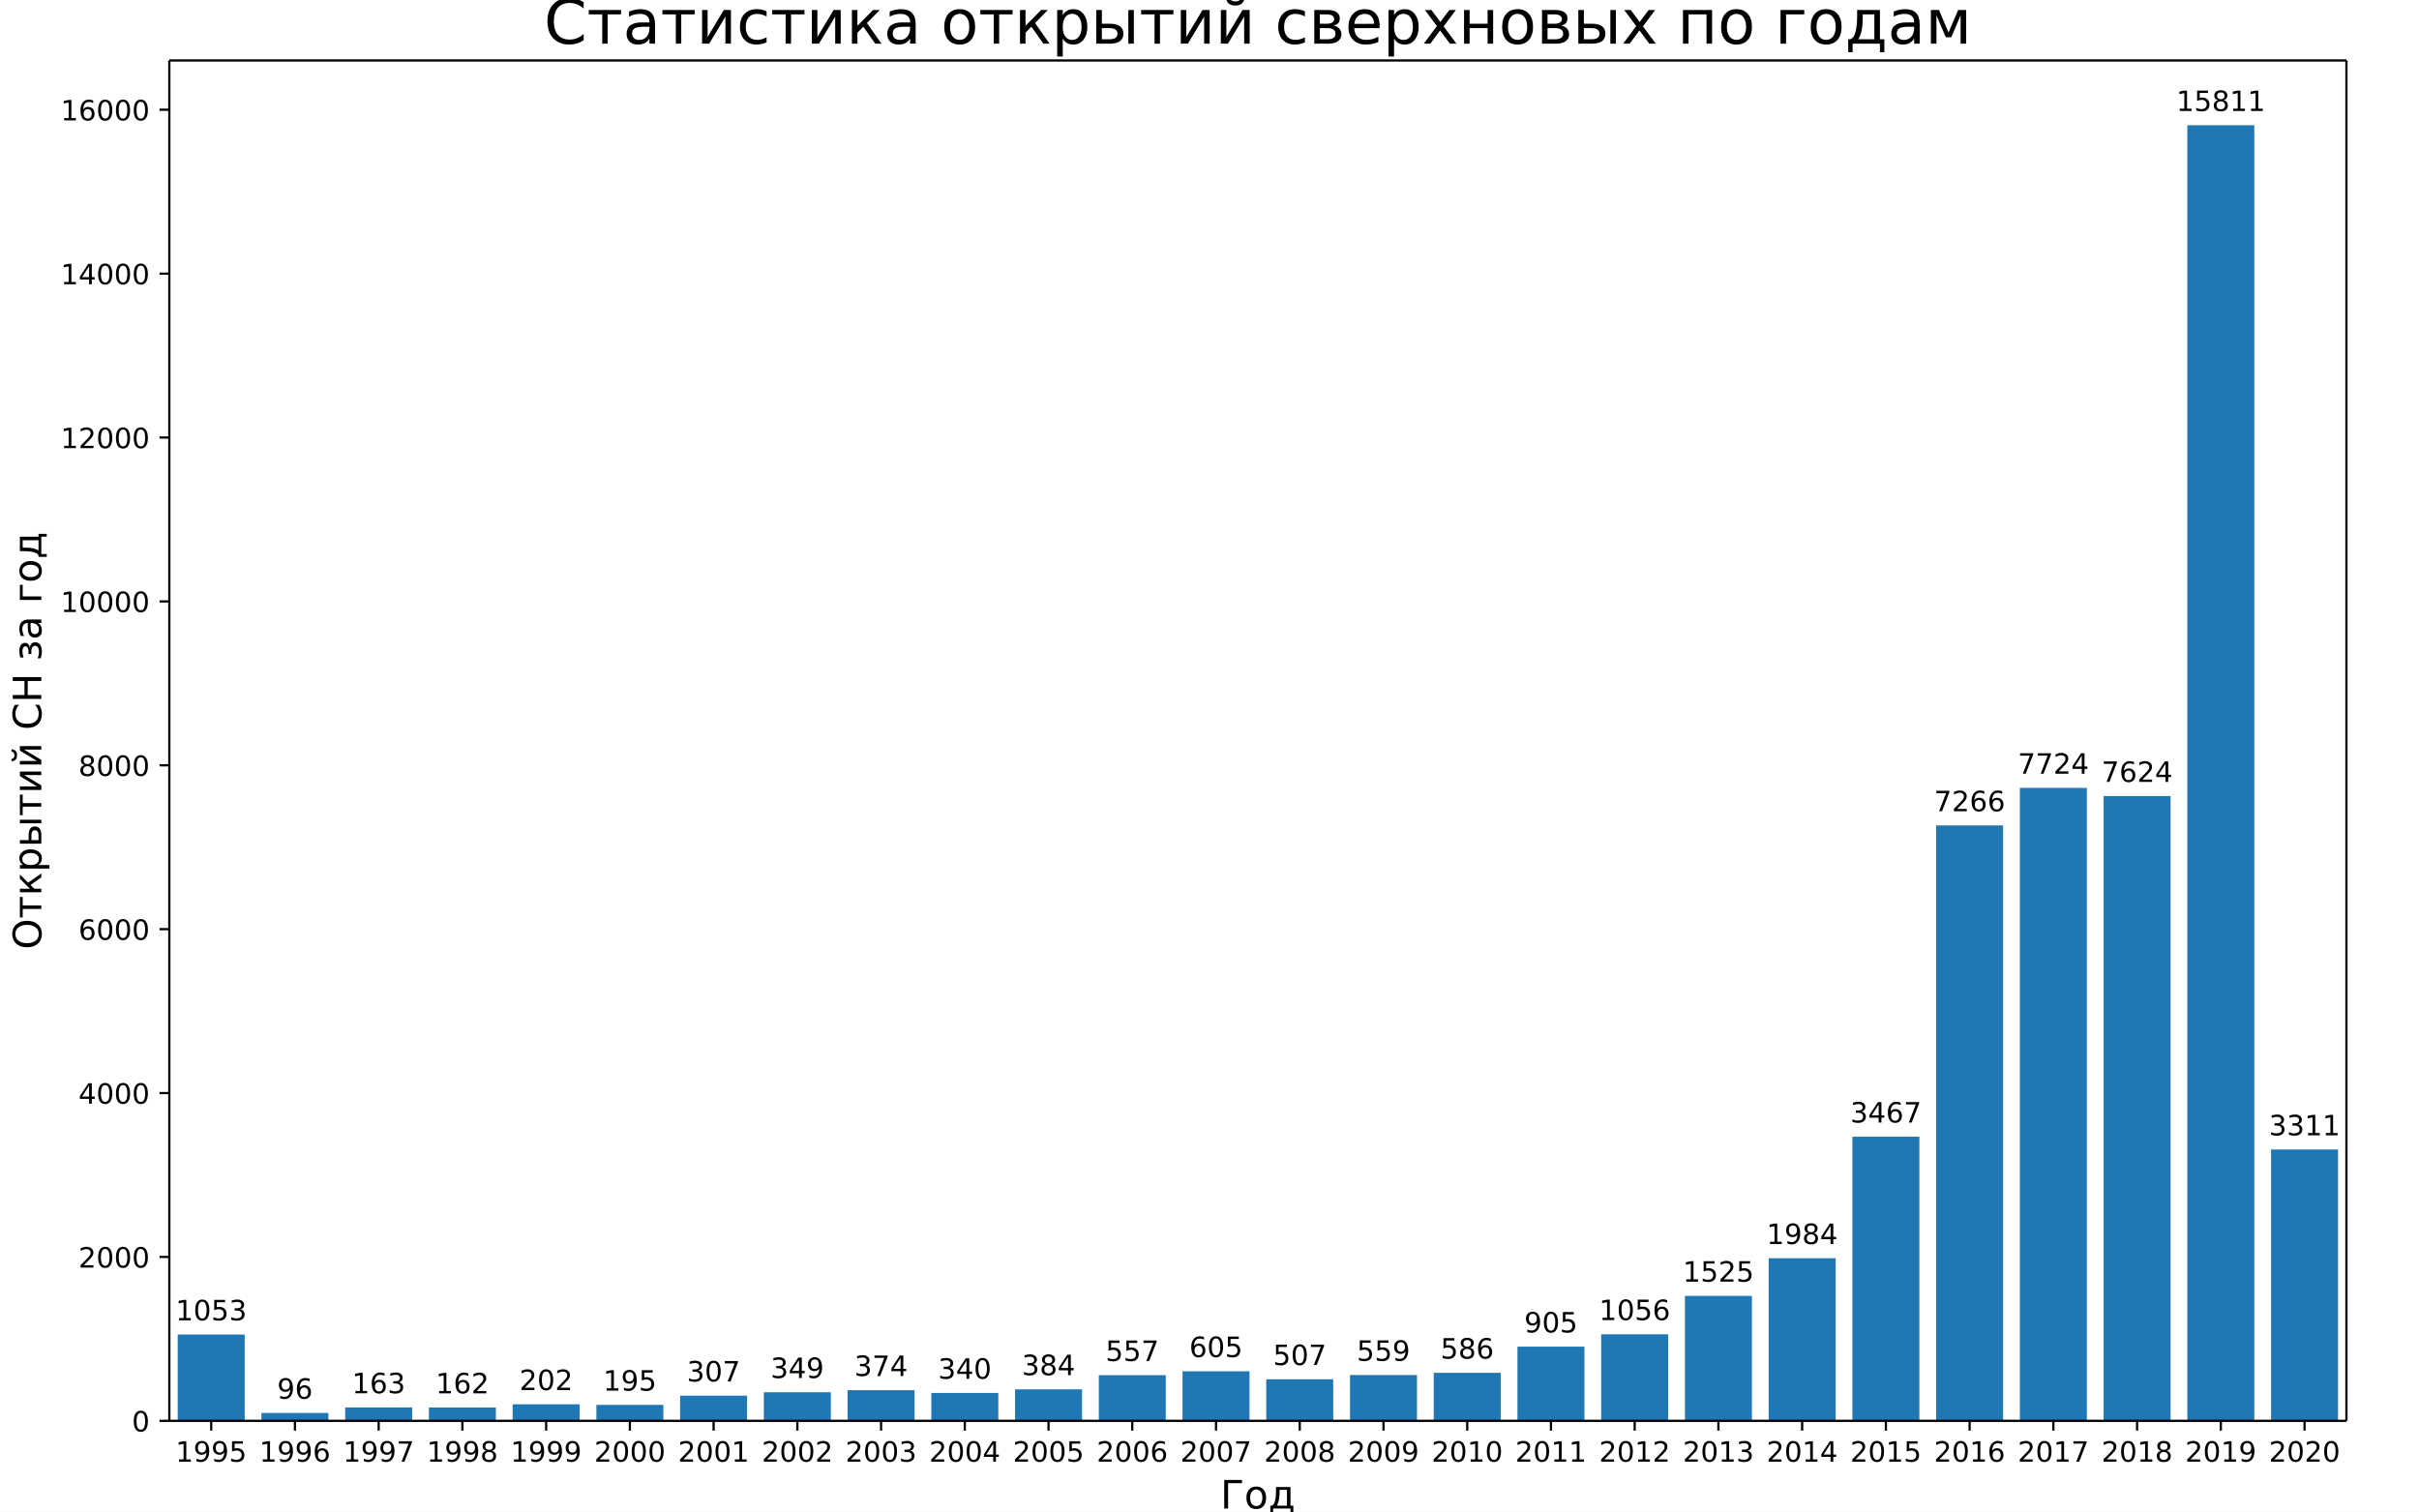
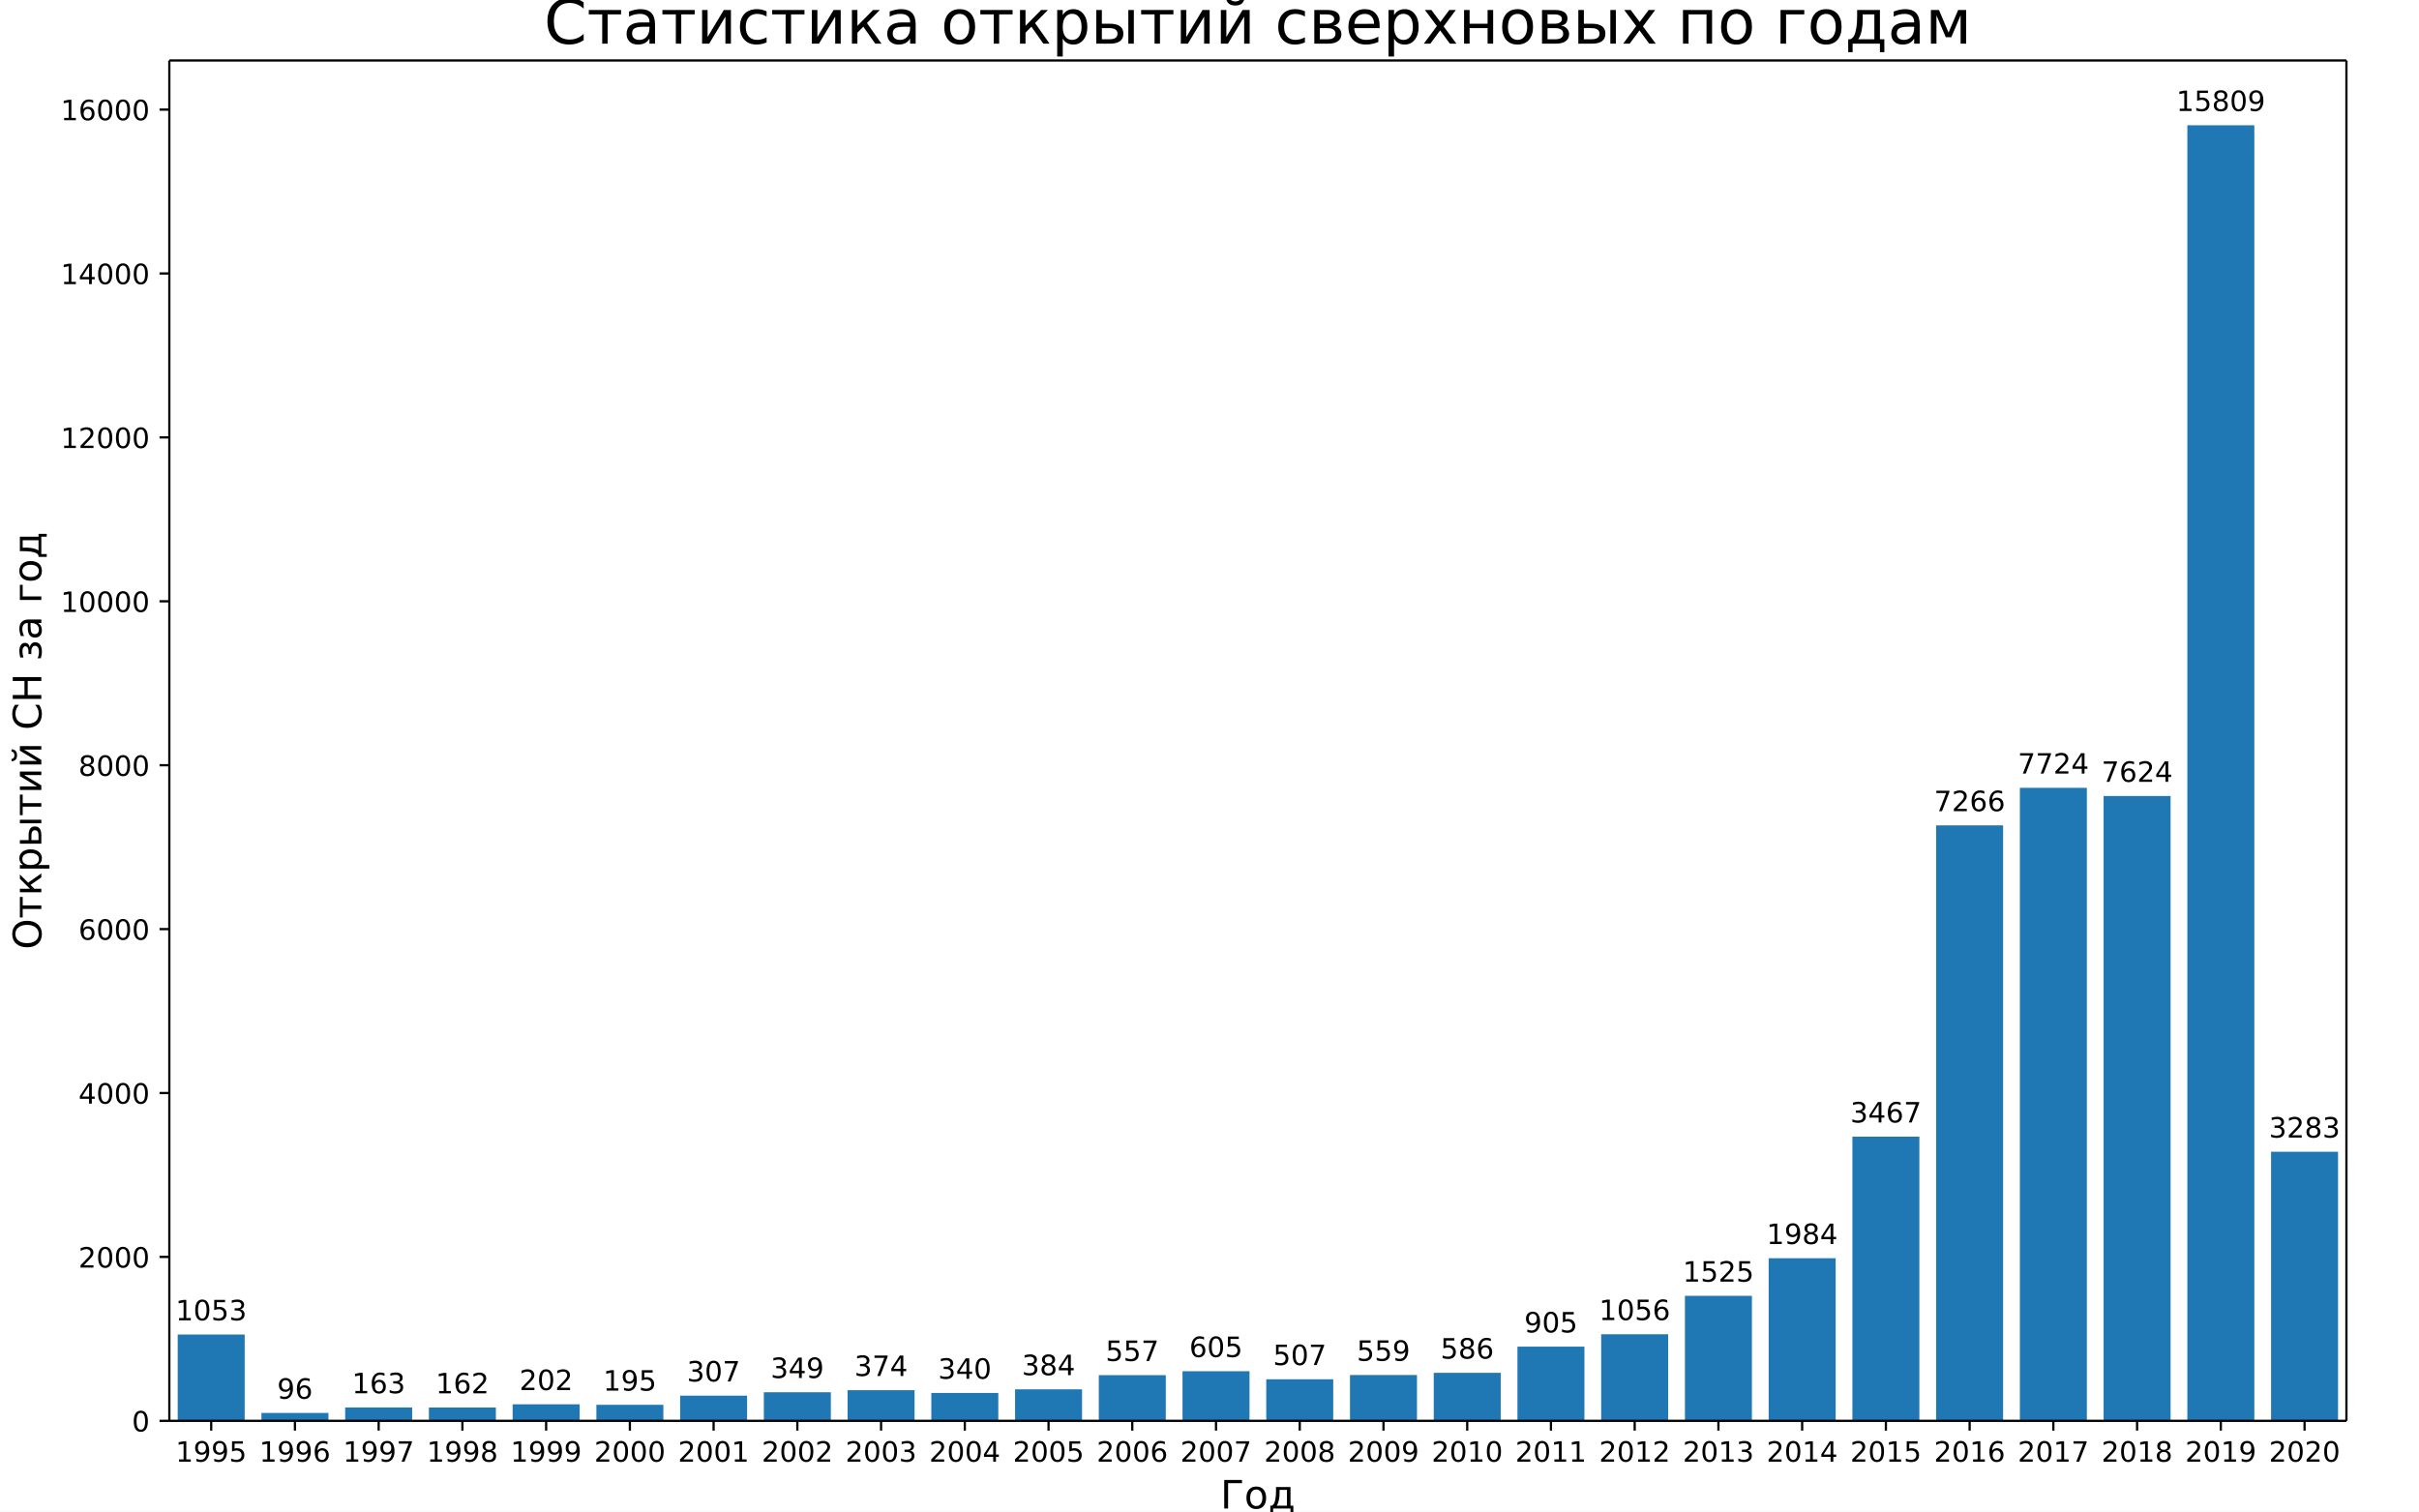
<svg xmlns="http://www.w3.org/2000/svg" xmlns:xlink="http://www.w3.org/1999/xlink" width="864pt" height="540pt" version="1.1" viewBox="0 0 864 540">
  <defs>
    <style type="text/css">*{stroke-linecap:butt;stroke-linejoin:round;}</style>
  </defs>
  <path d="m0 540h864v-540h-864z" fill="#fff" />
  <path d="m60.48 507.6h777.6v-486h-777.6z" fill="#fff" />
-   <path d="m63.471 507.6h23.926v-30.826h-23.926z" clip-path="url(#a)" fill="#1f77b4" />
-   <path d="m93.378 507.6h23.926v-2.81h-23.926z" clip-path="url(#a)" fill="#1f77b4" />
+   <path d="m63.471 507.6h23.926v-30.83h-23.926z" clip-path="url(#a)" fill="#1f77b4" />
+   <path d="m93.378 507.6h23.926v-2.811h-23.926z" clip-path="url(#a)" fill="#1f77b4" />
  <path d="m123.29 507.6h23.926v-4.772h-23.926z" clip-path="url(#a)" fill="#1f77b4" />
-   <path d="m153.19 507.6h23.926v-4.742h-23.926z" clip-path="url(#a)" fill="#1f77b4" />
-   <path d="m183.1 507.6h23.926v-5.913h-23.926z" clip-path="url(#a)" fill="#1f77b4" />
-   <path d="m213.01 507.6h23.926v-5.708h-23.926z" clip-path="url(#a)" fill="#1f77b4" />
-   <path d="m242.92 507.6h23.926v-8.987h-23.926z" clip-path="url(#a)" fill="#1f77b4" />
-   <path d="m272.82 507.6h23.926v-10.217h-23.926z" clip-path="url(#a)" fill="#1f77b4" />
-   <path d="m302.73 507.6h23.926v-10.949h-23.926z" clip-path="url(#a)" fill="#1f77b4" />
-   <path d="m332.64 507.6h23.926v-9.953h-23.926z" clip-path="url(#a)" fill="#1f77b4" />
-   <path d="m362.55 507.6h23.926v-11.241h-23.926z" clip-path="url(#a)" fill="#1f77b4" />
-   <path d="m392.46 507.6h23.926v-16.306h-23.926z" clip-path="url(#a)" fill="#1f77b4" />
-   <path d="m422.36 507.6h23.926v-17.711h-23.926z" clip-path="url(#a)" fill="#1f77b4" />
-   <path d="m452.27 507.6h23.926v-14.842h-23.926z" clip-path="url(#a)" fill="#1f77b4" />
-   <path d="m482.18 507.6h23.926v-16.364h-23.926z" clip-path="url(#a)" fill="#1f77b4" />
-   <path d="m512.09 507.6h23.926v-17.155h-23.926z" clip-path="url(#a)" fill="#1f77b4" />
-   <path d="m541.99 507.6h23.926v-26.493h-23.926z" clip-path="url(#a)" fill="#1f77b4" />
-   <path d="m571.9 507.6h23.926v-30.914h-23.926z" clip-path="url(#a)" fill="#1f77b4" />
-   <path d="m601.81 507.6h23.926v-44.643h-23.926z" clip-path="url(#a)" fill="#1f77b4" />
-   <path d="m631.72 507.6h23.926v-58.08h-23.926z" clip-path="url(#a)" fill="#1f77b4" />
-   <path d="m661.62 507.6h23.926v-101.49h-23.926z" clip-path="url(#a)" fill="#1f77b4" />
-   <path d="m691.53 507.6h23.926v-212.71h-23.926z" clip-path="url(#a)" fill="#1f77b4" />
-   <path d="m721.44 507.6h23.926v-226.12h-23.926z" clip-path="url(#a)" fill="#1f77b4" />
-   <path d="m751.35 507.6h23.926v-223.19h-23.926z" clip-path="url(#a)" fill="#1f77b4" />
+   <path d="m153.19 507.6h23.926v-4.743h-23.926z" clip-path="url(#a)" fill="#1f77b4" />
+   <path d="m183.1 507.6h23.926v-5.914h-23.926z" clip-path="url(#a)" fill="#1f77b4" />
+   <path d="m213.01 507.6h23.926v-5.709h-23.926z" clip-path="url(#a)" fill="#1f77b4" />
+   <path d="m242.92 507.6h23.926v-8.988h-23.926z" clip-path="url(#a)" fill="#1f77b4" />
+   <path d="m272.82 507.6h23.926v-10.218h-23.926z" clip-path="url(#a)" fill="#1f77b4" />
+   <path d="m302.73 507.6h23.926v-10.95h-23.926z" clip-path="url(#a)" fill="#1f77b4" />
+   <path d="m332.64 507.6h23.926v-9.954h-23.926z" clip-path="url(#a)" fill="#1f77b4" />
+   <path d="m362.55 507.6h23.926v-11.243h-23.926z" clip-path="url(#a)" fill="#1f77b4" />
+   <path d="m392.46 507.6h23.926v-16.308h-23.926z" clip-path="url(#a)" fill="#1f77b4" />
+   <path d="m422.36 507.6h23.926v-17.713h-23.926z" clip-path="url(#a)" fill="#1f77b4" />
+   <path d="m452.27 507.6h23.926v-14.844h-23.926z" clip-path="url(#a)" fill="#1f77b4" />
+   <path d="m482.18 507.6h23.926v-16.366h-23.926z" clip-path="url(#a)" fill="#1f77b4" />
+   <path d="m512.09 507.6h23.926v-17.157h-23.926z" clip-path="url(#a)" fill="#1f77b4" />
+   <path d="m541.99 507.6h23.926v-26.497h-23.926z" clip-path="url(#a)" fill="#1f77b4" />
+   <path d="m571.9 507.6h23.926v-30.918h-23.926z" clip-path="url(#a)" fill="#1f77b4" />
+   <path d="m601.81 507.6h23.926v-44.649h-23.926z" clip-path="url(#a)" fill="#1f77b4" />
+   <path d="m631.72 507.6h23.926v-58.088h-23.926z" clip-path="url(#a)" fill="#1f77b4" />
+   <path d="m661.62 507.6h23.926v-101.51h-23.926z" clip-path="url(#a)" fill="#1f77b4" />
+   <path d="m691.53 507.6h23.926v-212.73h-23.926z" clip-path="url(#a)" fill="#1f77b4" />
+   <path d="m721.44 507.6h23.926v-226.14h-23.926z" clip-path="url(#a)" fill="#1f77b4" />
+   <path d="m751.35 507.6h23.926v-223.22h-23.926z" clip-path="url(#a)" fill="#1f77b4" />
  <path d="m781.26 507.6h23.926v-462.86h-23.926z" clip-path="url(#a)" fill="#1f77b4" />
-   <path d="m811.16 507.6h23.926v-96.927h-23.926z" clip-path="url(#a)" fill="#1f77b4" />
+   <path d="m811.16 507.6h23.926v-96.12h-23.926z" clip-path="url(#a)" fill="#1f77b4" />
  <defs>
    <path id="b" d="m0 0v3.5" stroke="#000" stroke-width=".8" />
  </defs>
  <use x="75.434" y="507.6" stroke="#000000" stroke-width=".8" xlink:href="#b" />
  <text transform="rotate(-0 75.434 522.2)" x="75.434" y="522.198" font-family="DejaVu Sans" font-size="10px" text-anchor="middle">1995</text>
  <use x="105.342" y="507.6" stroke="#000000" stroke-width=".8" xlink:href="#b" />
  <text transform="rotate(-0 105.34 522.2)" x="105.342" y="522.198" font-family="DejaVu Sans" font-size="10px" text-anchor="middle">1996</text>
  <use x="135.249" y="507.6" stroke="#000000" stroke-width=".8" xlink:href="#b" />
  <text transform="rotate(-0 135.25 522.2)" x="135.249" y="522.198" font-family="DejaVu Sans" font-size="10px" text-anchor="middle">1997</text>
  <use x="165.157" y="507.6" stroke="#000000" stroke-width=".8" xlink:href="#b" />
  <text transform="rotate(-0 165.16 522.2)" x="165.157" y="522.198" font-family="DejaVu Sans" font-size="10px" text-anchor="middle">1998</text>
  <use x="195.065" y="507.6" stroke="#000000" stroke-width=".8" xlink:href="#b" />
  <text transform="rotate(-0 195.06 522.2)" x="195.065" y="522.198" font-family="DejaVu Sans" font-size="10px" text-anchor="middle">1999</text>
  <use x="224.972" y="507.6" stroke="#000000" stroke-width=".8" xlink:href="#b" />
  <text transform="rotate(-0 224.97 522.2)" x="224.972" y="522.198" font-family="DejaVu Sans" font-size="10px" text-anchor="middle">2000</text>
  <use x="254.88" y="507.6" stroke="#000000" stroke-width=".8" xlink:href="#b" />
  <text transform="rotate(-0 254.88 522.2)" x="254.88" y="522.198" font-family="DejaVu Sans" font-size="10px" text-anchor="middle">2001</text>
  <use x="284.788" y="507.6" stroke="#000000" stroke-width=".8" xlink:href="#b" />
  <text transform="rotate(-0 284.79 522.2)" x="284.788" y="522.198" font-family="DejaVu Sans" font-size="10px" text-anchor="middle">2002</text>
  <use x="314.695" y="507.6" stroke="#000000" stroke-width=".8" xlink:href="#b" />
  <text transform="rotate(-0 314.7 522.2)" x="314.695" y="522.198" font-family="DejaVu Sans" font-size="10px" text-anchor="middle">2003</text>
  <use x="344.603" y="507.6" stroke="#000000" stroke-width=".8" xlink:href="#b" />
  <text transform="rotate(-0 344.6 522.2)" x="344.603" y="522.198" font-family="DejaVu Sans" font-size="10px" text-anchor="middle">2004</text>
  <use x="374.511" y="507.6" stroke="#000000" stroke-width=".8" xlink:href="#b" />
  <text transform="rotate(-0 374.51 522.2)" x="374.511" y="522.198" font-family="DejaVu Sans" font-size="10px" text-anchor="middle">2005</text>
  <use x="404.418" y="507.6" stroke="#000000" stroke-width=".8" xlink:href="#b" />
  <text transform="rotate(-0 404.42 522.2)" x="404.418" y="522.198" font-family="DejaVu Sans" font-size="10px" text-anchor="middle">2006</text>
  <use x="434.326" y="507.6" stroke="#000000" stroke-width=".8" xlink:href="#b" />
  <text transform="rotate(-0 434.33 522.2)" x="434.326" y="522.198" font-family="DejaVu Sans" font-size="10px" text-anchor="middle">2007</text>
  <use x="464.234" y="507.6" stroke="#000000" stroke-width=".8" xlink:href="#b" />
  <text transform="rotate(-0 464.23 522.2)" x="464.234" y="522.198" font-family="DejaVu Sans" font-size="10px" text-anchor="middle">2008</text>
  <use x="494.142" y="507.6" stroke="#000000" stroke-width=".8" xlink:href="#b" />
  <text transform="rotate(-0 494.14 522.2)" x="494.142" y="522.198" font-family="DejaVu Sans" font-size="10px" text-anchor="middle">2009</text>
  <use x="524.049" y="507.6" stroke="#000000" stroke-width=".8" xlink:href="#b" />
  <text transform="rotate(-0 524.05 522.2)" x="524.049" y="522.198" font-family="DejaVu Sans" font-size="10px" text-anchor="middle">2010</text>
  <use x="553.957" y="507.6" stroke="#000000" stroke-width=".8" xlink:href="#b" />
  <text transform="rotate(-0 553.96 522.2)" x="553.957" y="522.198" font-family="DejaVu Sans" font-size="10px" text-anchor="middle">2011</text>
  <use x="583.865" y="507.6" stroke="#000000" stroke-width=".8" xlink:href="#b" />
  <text transform="rotate(-0 583.86 522.2)" x="583.865" y="522.198" font-family="DejaVu Sans" font-size="10px" text-anchor="middle">2012</text>
  <use x="613.772" y="507.6" stroke="#000000" stroke-width=".8" xlink:href="#b" />
  <text transform="rotate(-0 613.77 522.2)" x="613.772" y="522.198" font-family="DejaVu Sans" font-size="10px" text-anchor="middle">2013</text>
  <use x="643.68" y="507.6" stroke="#000000" stroke-width=".8" xlink:href="#b" />
  <text transform="rotate(-0 643.68 522.2)" x="643.68" y="522.198" font-family="DejaVu Sans" font-size="10px" text-anchor="middle">2014</text>
  <use x="673.588" y="507.6" stroke="#000000" stroke-width=".8" xlink:href="#b" />
  <text transform="rotate(-0 673.59 522.2)" x="673.588" y="522.198" font-family="DejaVu Sans" font-size="10px" text-anchor="middle">2015</text>
  <use x="703.495" y="507.6" stroke="#000000" stroke-width=".8" xlink:href="#b" />
  <text transform="rotate(-0 703.5 522.2)" x="703.495" y="522.198" font-family="DejaVu Sans" font-size="10px" text-anchor="middle">2016</text>
  <use x="733.403" y="507.6" stroke="#000000" stroke-width=".8" xlink:href="#b" />
  <text transform="rotate(-0 733.4 522.2)" x="733.403" y="522.198" font-family="DejaVu Sans" font-size="10px" text-anchor="middle">2017</text>
  <use x="763.311" y="507.6" stroke="#000000" stroke-width=".8" xlink:href="#b" />
  <text transform="rotate(-0 763.31 522.2)" x="763.311" y="522.198" font-family="DejaVu Sans" font-size="10px" text-anchor="middle">2018</text>
  <use x="793.218" y="507.6" stroke="#000000" stroke-width=".8" xlink:href="#b" />
  <text transform="rotate(-0 793.22 522.2)" x="793.218" y="522.198" font-family="DejaVu Sans" font-size="10px" text-anchor="middle">2019</text>
  <use x="823.126" y="507.6" stroke="#000000" stroke-width=".8" xlink:href="#b" />
  <text transform="rotate(-0 823.13 522.2)" x="823.126" y="522.198" font-family="DejaVu Sans" font-size="10px" text-anchor="middle">2020</text>
  <text transform="rotate(-0 449.28 538.92)" x="449.28" y="538.916" font-family="DejaVu Sans" font-size="14px" text-anchor="middle">Год</text>
  <defs>
    <path id="c" d="m0 0h-3.5" stroke="#000" stroke-width=".8" />
  </defs>
  <use x="60.48" y="507.6" stroke="#000000" stroke-width=".8" xlink:href="#c" />
  <text transform="rotate(-0 53.48 511.4)" x="53.48" y="511.399" font-family="DejaVu Sans" font-size="10px" text-anchor="end">0</text>
-   <use x="60.48" y="449.051" stroke="#000000" stroke-width=".8" xlink:href="#c" />
-   <text transform="rotate(-0 53.48 452.85)" x="53.48" y="452.85" font-family="DejaVu Sans" font-size="10px" text-anchor="end">2000</text>
-   <use x="60.48" y="390.502" stroke="#000000" stroke-width=".8" xlink:href="#c" />
-   <text transform="rotate(-0 53.48 394.3)" x="53.48" y="394.302" font-family="DejaVu Sans" font-size="10px" text-anchor="end">4000</text>
-   <use x="60.48" y="331.954" stroke="#000000" stroke-width=".8" xlink:href="#c" />
-   <text transform="rotate(-0 53.48 335.75)" x="53.48" y="335.753" font-family="DejaVu Sans" font-size="10px" text-anchor="end">6000</text>
-   <use x="60.48" y="273.405" stroke="#000000" stroke-width=".8" xlink:href="#c" />
-   <text transform="rotate(-0 53.48 277.2)" x="53.48" y="277.204" font-family="DejaVu Sans" font-size="10px" text-anchor="end">8000</text>
-   <use x="60.48" y="214.856" stroke="#000000" stroke-width=".8" xlink:href="#c" />
-   <text transform="rotate(-0 53.48 218.66)" x="53.48" y="218.655" font-family="DejaVu Sans" font-size="10px" text-anchor="end">10000</text>
-   <use x="60.48" y="156.308" stroke="#000000" stroke-width=".8" xlink:href="#c" />
-   <text transform="rotate(-0 53.48 160.11)" x="53.48" y="160.107" font-family="DejaVu Sans" font-size="10px" text-anchor="end">12000</text>
-   <use x="60.48" y="97.759" stroke="#000000" stroke-width=".8" xlink:href="#c" />
-   <text transform="rotate(-0 53.48 101.56)" x="53.48" y="101.558" font-family="DejaVu Sans" font-size="10px" text-anchor="end">14000</text>
-   <use x="60.48" y="39.21" stroke="#000000" stroke-width=".8" xlink:href="#c" />
-   <text transform="rotate(-0 53.48 43.009)" x="53.48" y="43.009" font-family="DejaVu Sans" font-size="10px" text-anchor="end">16000</text>
+   <use x="60.48" y="449.044" stroke="#000000" stroke-width=".8" xlink:href="#c" />
+   <text transform="rotate(-0 53.48 452.84)" x="53.48" y="452.843" font-family="DejaVu Sans" font-size="10px" text-anchor="end">2000</text>
+   <use x="60.48" y="390.488" stroke="#000000" stroke-width=".8" xlink:href="#c" />
+   <text transform="rotate(-0 53.48 394.29)" x="53.48" y="394.287" font-family="DejaVu Sans" font-size="10px" text-anchor="end">4000</text>
+   <use x="60.48" y="331.932" stroke="#000000" stroke-width=".8" xlink:href="#c" />
+   <text transform="rotate(-0 53.48 335.73)" x="53.48" y="335.731" font-family="DejaVu Sans" font-size="10px" text-anchor="end">6000</text>
+   <use x="60.48" y="273.375" stroke="#000000" stroke-width=".8" xlink:href="#c" />
+   <text transform="rotate(-0 53.48 277.17)" x="53.48" y="277.175" font-family="DejaVu Sans" font-size="10px" text-anchor="end">8000</text>
+   <use x="60.48" y="214.819" stroke="#000000" stroke-width=".8" xlink:href="#c" />
+   <text transform="rotate(-0 53.48 218.62)" x="53.48" y="218.618" font-family="DejaVu Sans" font-size="10px" text-anchor="end">10000</text>
+   <use x="60.48" y="156.263" stroke="#000000" stroke-width=".8" xlink:href="#c" />
+   <text transform="rotate(-0 53.48 160.06)" x="53.48" y="160.062" font-family="DejaVu Sans" font-size="10px" text-anchor="end">12000</text>
+   <use x="60.48" y="97.707" stroke="#000000" stroke-width=".8" xlink:href="#c" />
+   <text transform="rotate(-0 53.48 101.51)" x="53.48" y="101.506" font-family="DejaVu Sans" font-size="10px" text-anchor="end">14000</text>
+   <use x="60.48" y="39.151" stroke="#000000" stroke-width=".8" xlink:href="#c" />
+   <text transform="rotate(-0 53.48 42.95)" x="53.48" y="42.95" font-family="DejaVu Sans" font-size="10px" text-anchor="end">16000</text>
  <text transform="rotate(-90 14.756 264.6)" x="14.756" y="264.6" font-family="DejaVu Sans" font-size="14px" text-anchor="middle">Открытий СН за год</text>
  <path d="m60.48 507.6v-486" fill="none" stroke="#000" stroke-linecap="square" stroke-width=".8" />
  <path d="m838.08 507.6v-486" fill="none" stroke="#000" stroke-linecap="square" stroke-width=".8" />
  <path d="m60.48 507.6h777.6" fill="none" stroke="#000" stroke-linecap="square" stroke-width=".8" />
  <path d="m60.48 21.6h777.6" fill="none" stroke="#000" stroke-linecap="square" stroke-width=".8" />
-   <text transform="rotate(-0 75.434 471.69)" x="75.434" y="471.694" font-family="DejaVu Sans" font-size="10px" text-anchor="middle">1053</text>
+   <text transform="rotate(-0 75.434 471.69)" x="75.434" y="471.69" font-family="DejaVu Sans" font-size="10px" text-anchor="middle">1053</text>
  <text transform="rotate(-0 105.34 499.71)" x="105.342" y="499.71" font-family="DejaVu Sans" font-size="10px" text-anchor="middle">96</text>
-   <text transform="rotate(-0 135.25 497.75)" x="135.249" y="497.749" font-family="DejaVu Sans" font-size="10px" text-anchor="middle">163</text>
-   <text transform="rotate(-0 165.16 497.78)" x="165.157" y="497.778" font-family="DejaVu Sans" font-size="10px" text-anchor="middle">162</text>
-   <text transform="rotate(-0 195.06 496.61)" x="195.065" y="496.607" font-family="DejaVu Sans" font-size="10px" text-anchor="middle">202</text>
-   <text transform="rotate(-0 224.97 496.81)" x="224.972" y="496.812" font-family="DejaVu Sans" font-size="10px" text-anchor="middle">195</text>
-   <text transform="rotate(-0 254.88 493.53)" x="254.88" y="493.533" font-family="DejaVu Sans" font-size="10px" text-anchor="middle">307</text>
-   <text transform="rotate(-0 284.79 492.3)" x="284.788" y="492.304" font-family="DejaVu Sans" font-size="10px" text-anchor="middle">349</text>
-   <text transform="rotate(-0 314.7 491.57)" x="314.695" y="491.572" font-family="DejaVu Sans" font-size="10px" text-anchor="middle">374</text>
-   <text transform="rotate(-0 344.6 492.57)" x="344.603" y="492.567" font-family="DejaVu Sans" font-size="10px" text-anchor="middle">340</text>
-   <text transform="rotate(-0 374.51 491.28)" x="374.511" y="491.279" font-family="DejaVu Sans" font-size="10px" text-anchor="middle">384</text>
-   <text transform="rotate(-0 404.42 486.21)" x="404.418" y="486.214" font-family="DejaVu Sans" font-size="10px" text-anchor="middle">557</text>
-   <text transform="rotate(-0 434.33 484.81)" x="434.326" y="484.809" font-family="DejaVu Sans" font-size="10px" text-anchor="middle">605</text>
-   <text transform="rotate(-0 464.23 487.68)" x="464.234" y="487.678" font-family="DejaVu Sans" font-size="10px" text-anchor="middle">507</text>
-   <text transform="rotate(-0 494.14 486.16)" x="494.142" y="486.156" font-family="DejaVu Sans" font-size="10px" text-anchor="middle">559</text>
-   <text transform="rotate(-0 524.05 485.37)" x="524.049" y="485.366" font-family="DejaVu Sans" font-size="10px" text-anchor="middle">586</text>
-   <text transform="rotate(-0 553.96 476.03)" x="553.957" y="476.027" font-family="DejaVu Sans" font-size="10px" text-anchor="middle">905</text>
-   <text transform="rotate(-0 583.86 471.61)" x="583.865" y="471.607" font-family="DejaVu Sans" font-size="10px" text-anchor="middle">1056</text>
-   <text transform="rotate(-0 613.77 457.88)" x="613.772" y="457.877" font-family="DejaVu Sans" font-size="10px" text-anchor="middle">1525</text>
-   <text transform="rotate(-0 643.68 444.44)" x="643.68" y="444.44" font-family="DejaVu Sans" font-size="10px" text-anchor="middle">1984</text>
-   <text transform="rotate(-0 673.59 401.03)" x="673.588" y="401.026" font-family="DejaVu Sans" font-size="10px" text-anchor="middle">3467</text>
-   <text transform="rotate(-0 703.5 289.81)" x="703.495" y="289.813" font-family="DejaVu Sans" font-size="10px" text-anchor="middle">7266</text>
-   <text transform="rotate(-0 733.4 276.41)" x="733.403" y="276.405" font-family="DejaVu Sans" font-size="10px" text-anchor="middle">7724</text>
-   <text transform="rotate(-0 763.31 279.33)" x="763.311" y="279.332" font-family="DejaVu Sans" font-size="10px" text-anchor="middle">7624</text>
-   <text transform="rotate(-0 793.22 39.663)" x="793.218" y="39.663" font-family="DejaVu Sans" font-size="10px" text-anchor="middle">15811</text>
-   <text transform="rotate(-0 823.13 405.59)" x="823.126" y="405.593" font-family="DejaVu Sans" font-size="10px" text-anchor="middle">3311</text>
+   <text transform="rotate(-0 135.25 497.75)" x="135.249" y="497.748" font-family="DejaVu Sans" font-size="10px" text-anchor="middle">163</text>
+   <text transform="rotate(-0 165.16 497.78)" x="165.157" y="497.777" font-family="DejaVu Sans" font-size="10px" text-anchor="middle">162</text>
+   <text transform="rotate(-0 195.06 496.61)" x="195.065" y="496.606" font-family="DejaVu Sans" font-size="10px" text-anchor="middle">202</text>
+   <text transform="rotate(-0 224.97 496.81)" x="224.972" y="496.811" font-family="DejaVu Sans" font-size="10px" text-anchor="middle">195</text>
+   <text transform="rotate(-0 254.88 493.53)" x="254.88" y="493.532" font-family="DejaVu Sans" font-size="10px" text-anchor="middle">307</text>
+   <text transform="rotate(-0 284.79 492.3)" x="284.788" y="492.302" font-family="DejaVu Sans" font-size="10px" text-anchor="middle">349</text>
+   <text transform="rotate(-0 314.7 491.57)" x="314.695" y="491.57" font-family="DejaVu Sans" font-size="10px" text-anchor="middle">374</text>
+   <text transform="rotate(-0 344.6 492.57)" x="344.603" y="492.566" font-family="DejaVu Sans" font-size="10px" text-anchor="middle">340</text>
+   <text transform="rotate(-0 374.51 491.28)" x="374.511" y="491.278" font-family="DejaVu Sans" font-size="10px" text-anchor="middle">384</text>
+   <text transform="rotate(-0 404.42 486.21)" x="404.418" y="486.212" font-family="DejaVu Sans" font-size="10px" text-anchor="middle">557</text>
+   <text transform="rotate(-0 434.33 484.81)" x="434.326" y="484.807" font-family="DejaVu Sans" font-size="10px" text-anchor="middle">605</text>
+   <text transform="rotate(-0 464.23 487.68)" x="464.234" y="487.676" font-family="DejaVu Sans" font-size="10px" text-anchor="middle">507</text>
+   <text transform="rotate(-0 494.14 486.15)" x="494.142" y="486.154" font-family="DejaVu Sans" font-size="10px" text-anchor="middle">559</text>
+   <text transform="rotate(-0 524.05 485.36)" x="524.049" y="485.363" font-family="DejaVu Sans" font-size="10px" text-anchor="middle">586</text>
+   <text transform="rotate(-0 553.96 476.02)" x="553.957" y="476.024" font-family="DejaVu Sans" font-size="10px" text-anchor="middle">905</text>
+   <text transform="rotate(-0 583.86 471.6)" x="583.865" y="471.603" font-family="DejaVu Sans" font-size="10px" text-anchor="middle">1056</text>
+   <text transform="rotate(-0 613.77 457.87)" x="613.772" y="457.871" font-family="DejaVu Sans" font-size="10px" text-anchor="middle">1525</text>
+   <text transform="rotate(-0 643.68 444.43)" x="643.68" y="444.433" font-family="DejaVu Sans" font-size="10px" text-anchor="middle">1984</text>
+   <text transform="rotate(-0 673.59 401.01)" x="673.588" y="401.013" font-family="DejaVu Sans" font-size="10px" text-anchor="middle">3467</text>
+   <text transform="rotate(-0 703.5 289.79)" x="703.495" y="289.786" font-family="DejaVu Sans" font-size="10px" text-anchor="middle">7266</text>
+   <text transform="rotate(-0 733.4 276.38)" x="733.403" y="276.376" font-family="DejaVu Sans" font-size="10px" text-anchor="middle">7724</text>
+   <text transform="rotate(-0 763.31 279.3)" x="763.311" y="279.304" font-family="DejaVu Sans" font-size="10px" text-anchor="middle">7624</text>
+   <text transform="rotate(-0 793.22 39.663)" x="793.218" y="39.663" font-family="DejaVu Sans" font-size="10px" text-anchor="middle">15809</text>
+   <text transform="rotate(-0 823.13 406.4)" x="823.126" y="406.4" font-family="DejaVu Sans" font-size="10px" text-anchor="middle">3283</text>
  <text transform="rotate(-0 449.28 15.6)" x="449.28" y="15.6" font-family="DejaVu Sans" font-size="22px" text-anchor="middle">Статистика открытий сверхновых по годам</text>
  <defs>
    <clipPath id="a">
      <rect x="60.48" y="21.6" width="777.6" height="486" />
    </clipPath>
  </defs>
</svg>
